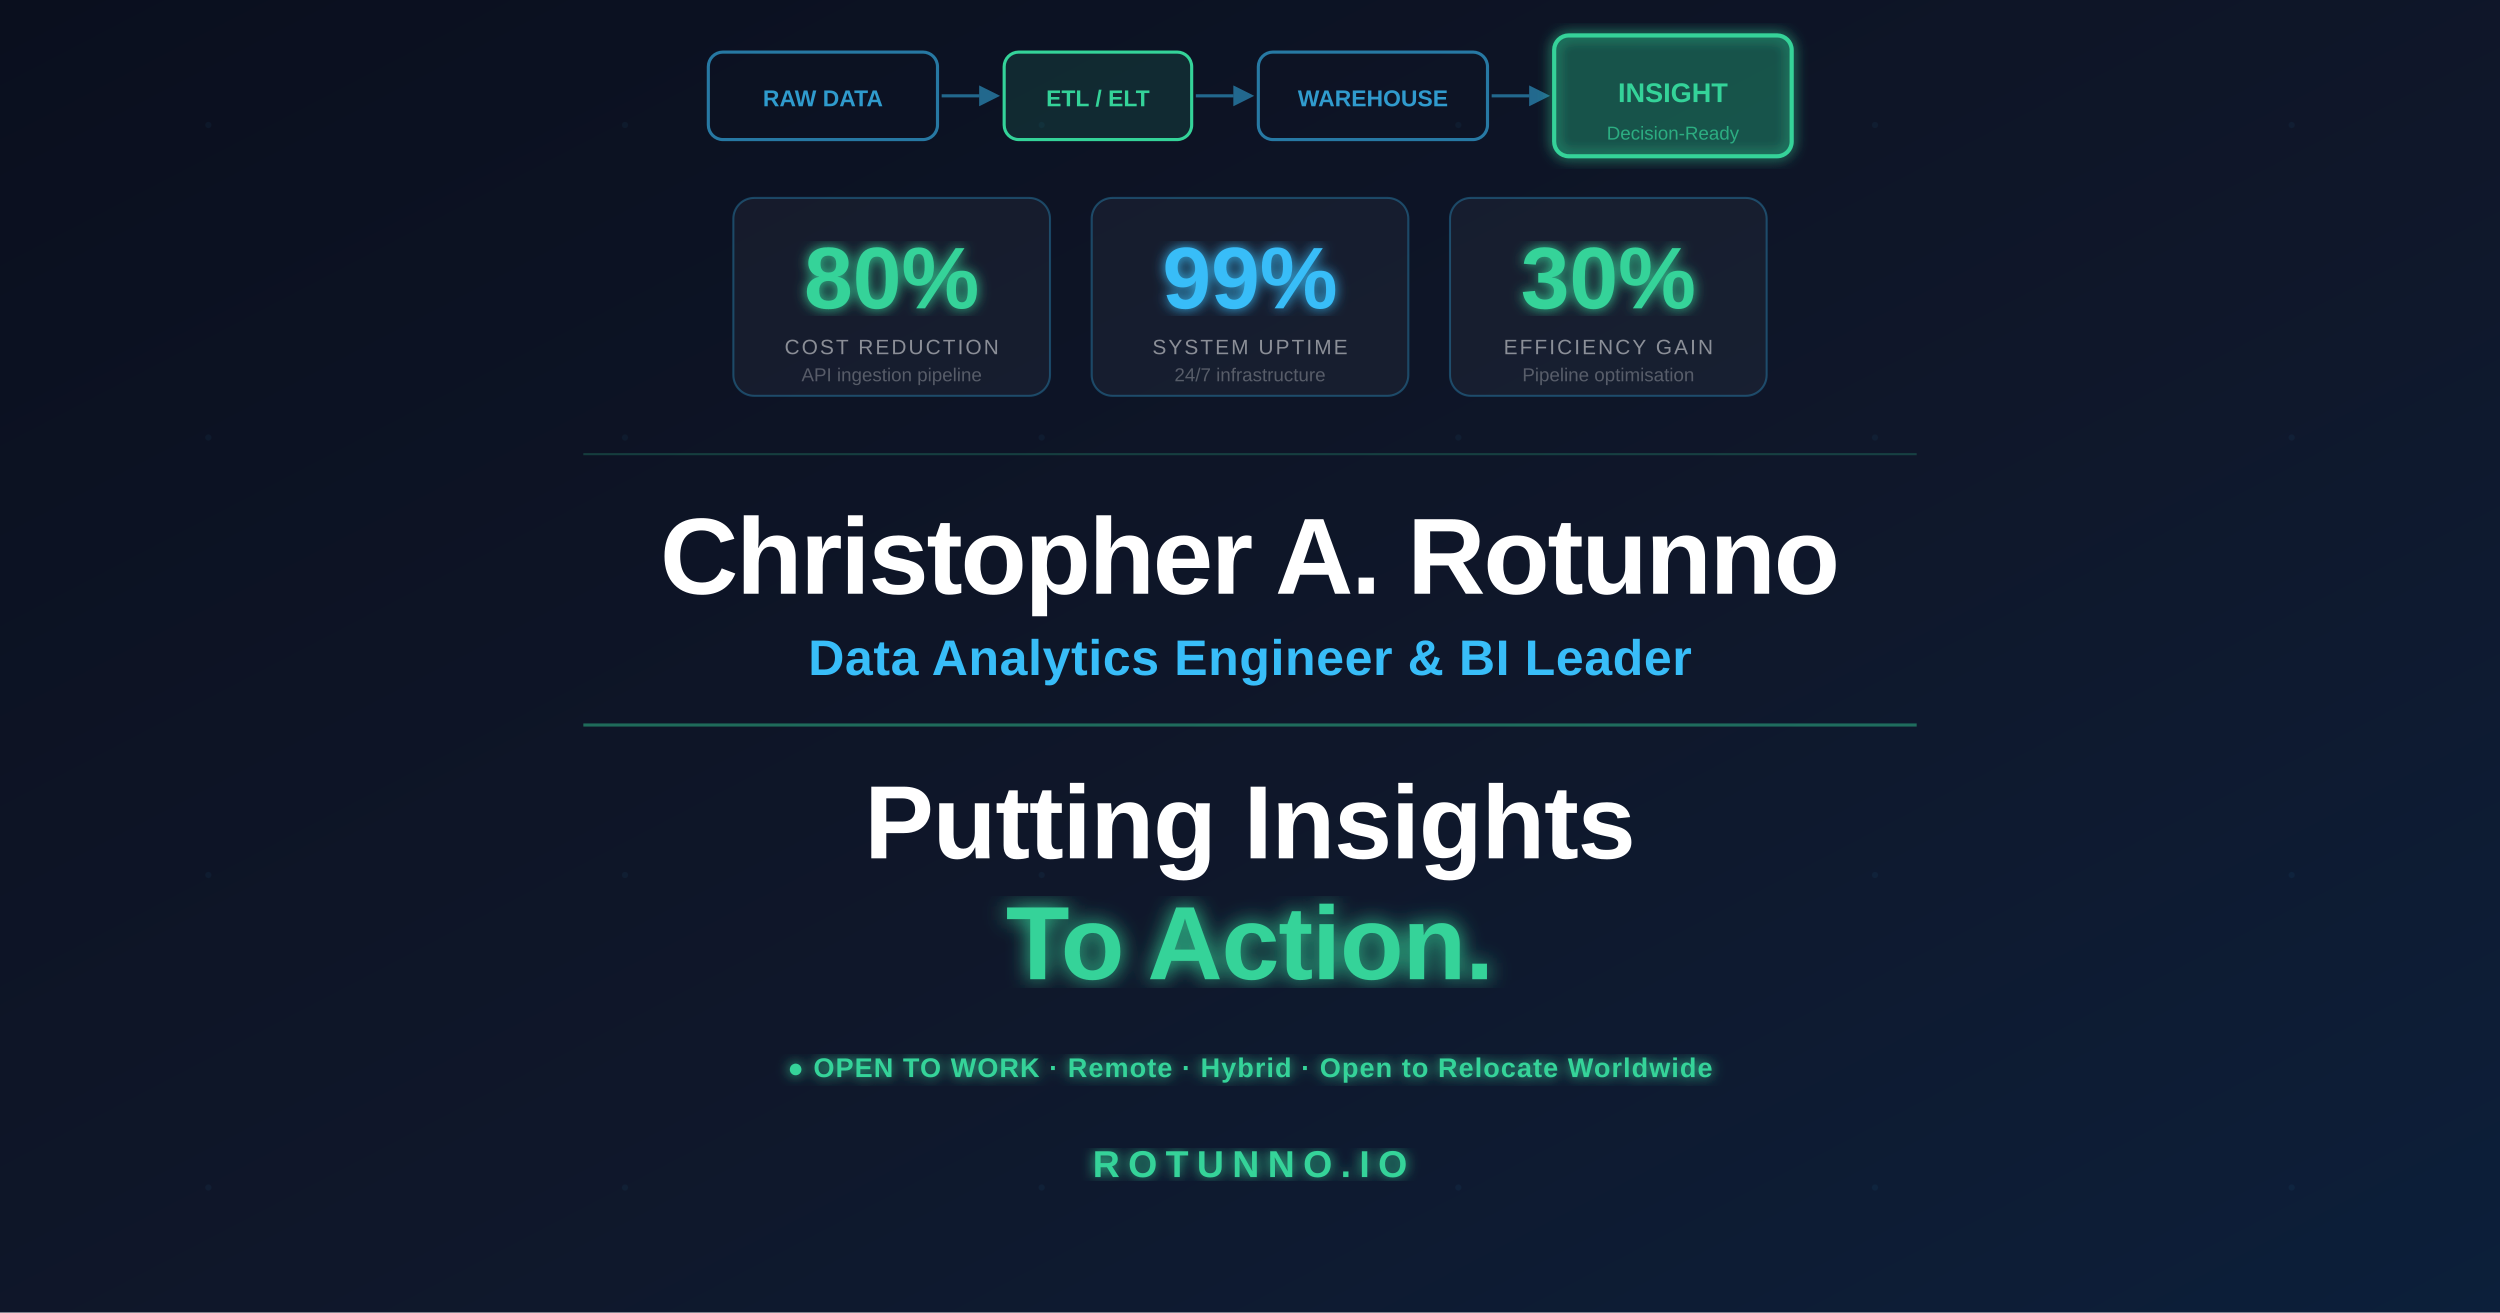
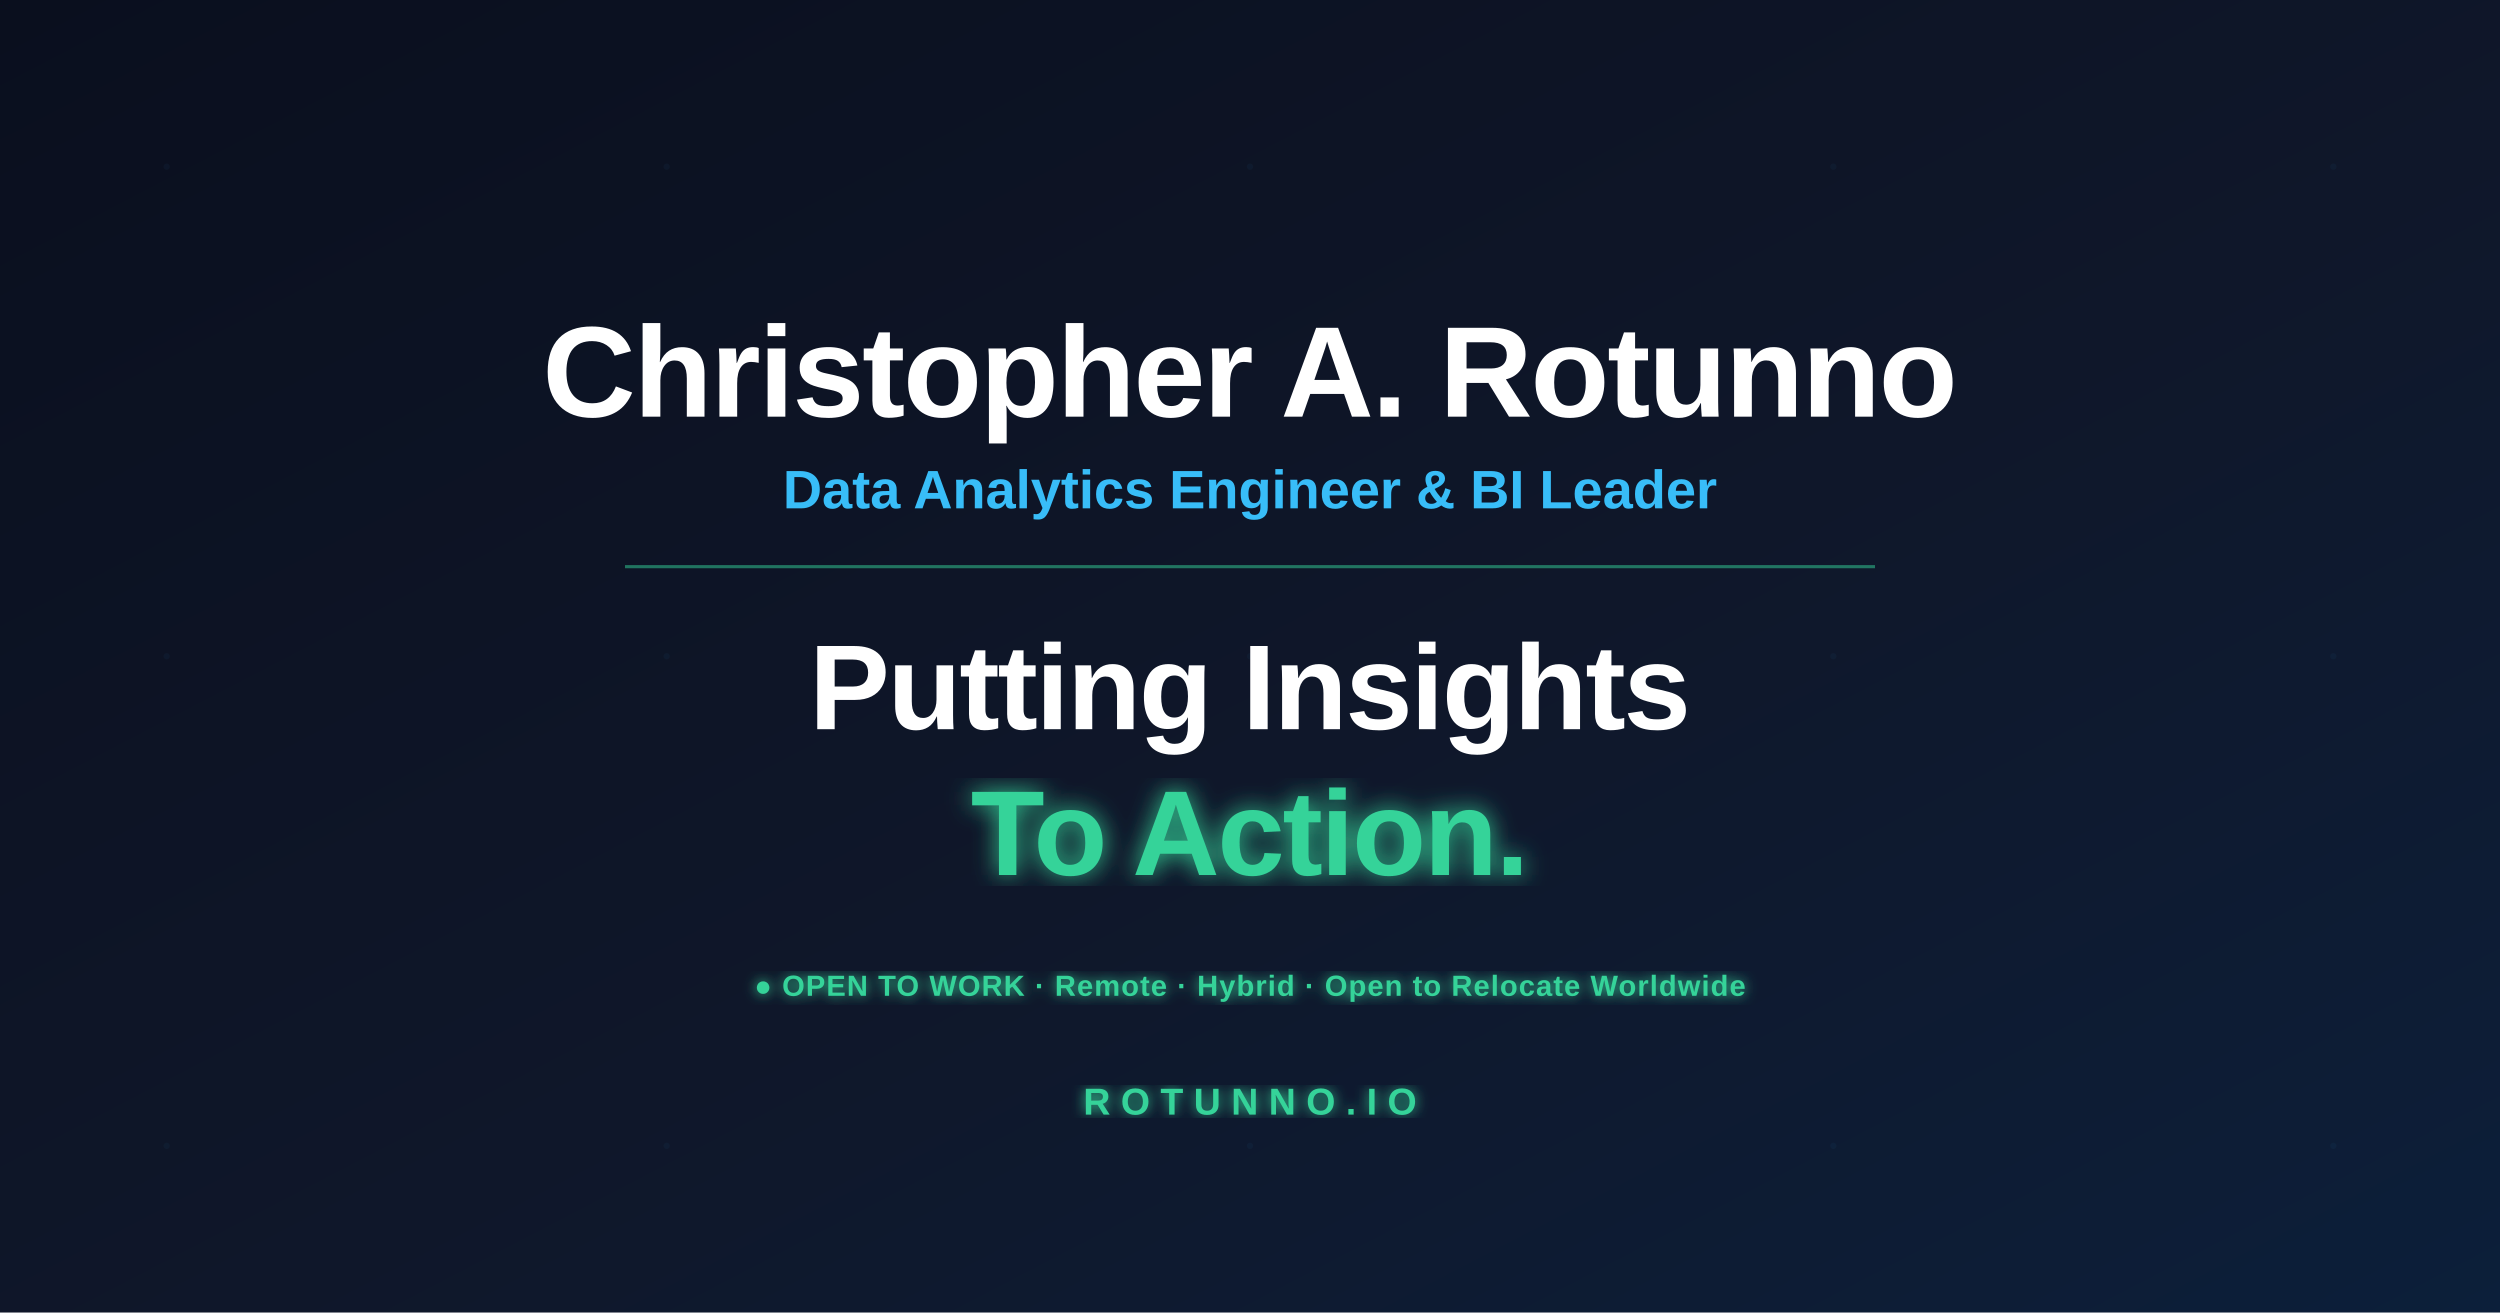
<svg xmlns="http://www.w3.org/2000/svg" viewBox="0 0 1200 630" width="1200" height="630">
  <defs>
    <linearGradient id="bg" x1="0%" y1="0%" x2="100%" y2="100%">
      <stop offset="0%" stop-color="#0a0f1e" />
      <stop offset="55%" stop-color="#0f172a" />
      <stop offset="100%" stop-color="#0c1f3a" />
    </linearGradient>
    <filter id="glow">
      <feGaussianBlur stdDeviation="3" result="coloredBlur" />
      <feMerge>
        <feMergeNode in="coloredBlur" />
        <feMergeNode in="SourceGraphic" />
      </feMerge>
    </filter>
    <filter id="glowStrong">
-       <feGaussianBlur stdDeviation="5" result="coloredBlur" />
+       <feGaussianBlur stdDeviation="6" result="coloredBlur" />
      <feMerge>
        <feMergeNode in="coloredBlur" />
        <feMergeNode in="SourceGraphic" />
      </feMerge>
    </filter>
  </defs>
  <rect width="1200" height="630" fill="url(#bg)" />
-   <g fill="#38bdf8" opacity="0.05">
-     <circle cx="100" cy="60" r="1.5" />
-     <circle cx="300" cy="60" r="1.5" />
-     <circle cx="500" cy="60" r="1.5" />
-     <circle cx="700" cy="60" r="1.5" />
-     <circle cx="900" cy="60" r="1.5" />
-     <circle cx="1100" cy="60" r="1.5" />
-     <circle cx="100" cy="210" r="1.5" />
-     <circle cx="300" cy="210" r="1.5" />
-     <circle cx="500" cy="210" r="1.5" />
-     <circle cx="700" cy="210" r="1.5" />
-     <circle cx="900" cy="210" r="1.5" />
-     <circle cx="1100" cy="210" r="1.5" />
-     <circle cx="100" cy="420" r="1.5" />
-     <circle cx="300" cy="420" r="1.5" />
-     <circle cx="500" cy="420" r="1.5" />
-     <circle cx="700" cy="420" r="1.5" />
-     <circle cx="900" cy="420" r="1.5" />
-     <circle cx="1100" cy="420" r="1.5" />
-     <circle cx="100" cy="570" r="1.5" />
-     <circle cx="300" cy="570" r="1.5" />
-     <circle cx="500" cy="570" r="1.5" />
-     <circle cx="700" cy="570" r="1.5" />
-     <circle cx="900" cy="570" r="1.5" />
-     <circle cx="1100" cy="570" r="1.5" />
+   <g fill="#38bdf8" opacity="0.04">
+     <circle cx="80" cy="80" r="1.5" />
+     <circle cx="320" cy="80" r="1.5" />
+     <circle cx="600" cy="80" r="1.5" />
+     <circle cx="880" cy="80" r="1.5" />
+     <circle cx="1120" cy="80" r="1.5" />
+     <circle cx="80" cy="315" r="1.5" />
+     <circle cx="320" cy="315" r="1.5" />
+     <circle cx="600" cy="315" r="1.5" />
+     <circle cx="880" cy="315" r="1.5" />
+     <circle cx="1120" cy="315" r="1.5" />
+     <circle cx="80" cy="550" r="1.5" />
+     <circle cx="320" cy="550" r="1.5" />
+     <circle cx="600" cy="550" r="1.5" />
+     <circle cx="880" cy="550" r="1.5" />
+     <circle cx="1120" cy="550" r="1.5" />
  </g>
-   <rect x="340" y="25" width="110" height="42" rx="7" fill="none" stroke="#38bdf8" stroke-width="1.5" opacity="0.6" />
-   <text x="395" y="51" text-anchor="middle" font-family="Arial,sans-serif" font-size="11" fill="#38bdf8" opacity="0.8" font-weight="600">RAW DATA</text>
-   <line x1="452" y1="46" x2="470" y2="46" stroke="#38bdf8" stroke-width="1.5" opacity="0.5" />
-   <polygon points="470,41 480,46 470,51" fill="#38bdf8" opacity="0.5" />
-   <rect x="482" y="25" width="90" height="42" rx="7" fill="#34d399" fill-opacity="0.12" stroke="#34d399" stroke-width="1.5" />
-   <text x="527" y="51" text-anchor="middle" font-family="Arial,sans-serif" font-size="11" fill="#34d399" font-weight="700">ETL / ELT</text>
-   <line x1="574" y1="46" x2="592" y2="46" stroke="#38bdf8" stroke-width="1.5" opacity="0.5" />
-   <polygon points="592,41 602,46 592,51" fill="#38bdf8" opacity="0.5" />
-   <rect x="604" y="25" width="110" height="42" rx="7" fill="none" stroke="#38bdf8" stroke-width="1.5" opacity="0.6" />
-   <text x="659" y="51" text-anchor="middle" font-family="Arial,sans-serif" font-size="11" fill="#38bdf8" opacity="0.8" font-weight="600">WAREHOUSE</text>
-   <line x1="716" y1="46" x2="734" y2="46" stroke="#38bdf8" stroke-width="1.5" opacity="0.5" />
-   <polygon points="734,41 744,46 734,51" fill="#38bdf8" opacity="0.5" />
-   <rect x="746" y="17" width="114" height="58" rx="7" fill="#34d399" fill-opacity="0.18" stroke="#34d399" stroke-width="2" filter="url(#glow)" />
-   <text x="803" y="49" text-anchor="middle" font-family="Arial,sans-serif" font-size="13" fill="#34d399" font-weight="800">INSIGHT</text>
-   <text x="803" y="67" text-anchor="middle" font-family="Arial,sans-serif" font-size="9" fill="#34d399" opacity="0.7">Decision-Ready</text>
-   <rect x="352" y="95" width="152" height="95" rx="10" fill="#ffffff" fill-opacity="0.04" stroke="#38bdf8" stroke-width="1" stroke-opacity="0.3" />
-   <text x="428" y="148" text-anchor="middle" font-family="Arial,sans-serif" font-size="42" font-weight="900" fill="#34d399" filter="url(#glow)">80%</text>
-   <text x="428" y="170" text-anchor="middle" font-family="Arial,sans-serif" font-size="10" fill="white" opacity="0.5" letter-spacing="1">COST REDUCTION</text>
-   <text x="428" y="183" text-anchor="middle" font-family="Arial,sans-serif" font-size="9" fill="white" opacity="0.28">API ingestion pipeline</text>
-   <rect x="524" y="95" width="152" height="95" rx="10" fill="#ffffff" fill-opacity="0.04" stroke="#38bdf8" stroke-width="1" stroke-opacity="0.3" />
-   <text x="600" y="148" text-anchor="middle" font-family="Arial,sans-serif" font-size="42" font-weight="900" fill="#38bdf8" filter="url(#glow)">99%</text>
-   <text x="600" y="170" text-anchor="middle" font-family="Arial,sans-serif" font-size="10" fill="white" opacity="0.5" letter-spacing="1">SYSTEM UPTIME</text>
-   <text x="600" y="183" text-anchor="middle" font-family="Arial,sans-serif" font-size="9" fill="white" opacity="0.28">24/7 infrastructure</text>
-   <rect x="696" y="95" width="152" height="95" rx="10" fill="#ffffff" fill-opacity="0.04" stroke="#38bdf8" stroke-width="1" stroke-opacity="0.3" />
-   <text x="772" y="148" text-anchor="middle" font-family="Arial,sans-serif" font-size="42" font-weight="900" fill="#34d399" filter="url(#glow)">30%</text>
-   <text x="772" y="170" text-anchor="middle" font-family="Arial,sans-serif" font-size="10" fill="white" opacity="0.5" letter-spacing="1">EFFICIENCY GAIN</text>
-   <text x="772" y="183" text-anchor="middle" font-family="Arial,sans-serif" font-size="9" fill="white" opacity="0.28">Pipeline optimisation</text>
-   <line x1="280" y1="218" x2="920" y2="218" stroke="#34d399" stroke-width="1" opacity="0.22" />
-   <text x="600" y="285" text-anchor="middle" font-family="Arial,Helvetica,sans-serif" font-size="52" font-weight="900" fill="white" letter-spacing="-1">Christopher A. Rotunno</text>
-   <text x="600" y="324" text-anchor="middle" font-family="Arial,Helvetica,sans-serif" font-size="24" font-weight="600" fill="#38bdf8" letter-spacing="0.3">Data Analytics Engineer &amp; BI Leader</text>
-   <line x1="280" y1="348" x2="920" y2="348" stroke="#34d399" stroke-width="1.5" opacity="0.45" />
-   <text x="600" y="412" text-anchor="middle" font-family="Arial,Helvetica,sans-serif" font-size="50" font-weight="800" fill="white" letter-spacing="-0.5">Putting Insights</text>
-   <text x="600" y="470" text-anchor="middle" font-family="Arial,Helvetica,sans-serif" font-size="50" font-weight="800" fill="#34d399" letter-spacing="-0.5" filter="url(#glowStrong)">To Action.</text>
-   <text x="600" y="517" text-anchor="middle" font-family="Arial,Helvetica,sans-serif" font-size="13" font-weight="700" fill="#34d399" letter-spacing="0.5" filter="url(#glow)">● OPEN TO WORK · Remote · Hybrid · Open to Relocate Worldwide</text>
-   <text x="600" y="565" text-anchor="middle" font-family="Arial,Helvetica,sans-serif" font-size="18" font-weight="700" fill="#34d399" letter-spacing="4" filter="url(#glow)">ROTUNNO.IO</text>
+   <text x="600" y="200" text-anchor="middle" font-family="Arial,Helvetica,sans-serif" font-size="62" font-weight="900" fill="white" letter-spacing="-1">Christopher A. Rotunno</text>
+   <text x="600" y="244" text-anchor="middle" font-family="Arial,Helvetica,sans-serif" font-size="26" font-weight="600" fill="#38bdf8">Data Analytics Engineer &amp; BI Leader</text>
+   <line x1="300" y1="272" x2="900" y2="272" stroke="#34d399" stroke-width="1.5" opacity="0.5" />
+   <text x="600" y="350" text-anchor="middle" font-family="Arial,Helvetica,sans-serif" font-size="58" font-weight="800" fill="white" letter-spacing="-1">Putting Insights</text>
+   <text x="600" y="420" text-anchor="middle" font-family="Arial,Helvetica,sans-serif" font-size="58" font-weight="800" fill="#34d399" letter-spacing="-1" filter="url(#glowStrong)">To Action.</text>
+   <text x="600" y="478" text-anchor="middle" font-family="Arial,Helvetica,sans-serif" font-size="14" font-weight="700" fill="#34d399" letter-spacing="0.5" filter="url(#glow)">● OPEN TO WORK · Remote · Hybrid · Open to Relocate Worldwide</text>
+   <text x="600" y="535" text-anchor="middle" font-family="Arial,Helvetica,sans-serif" font-size="18" font-weight="700" fill="#34d399" letter-spacing="5" filter="url(#glow)">ROTUNNO.IO</text>
</svg>
